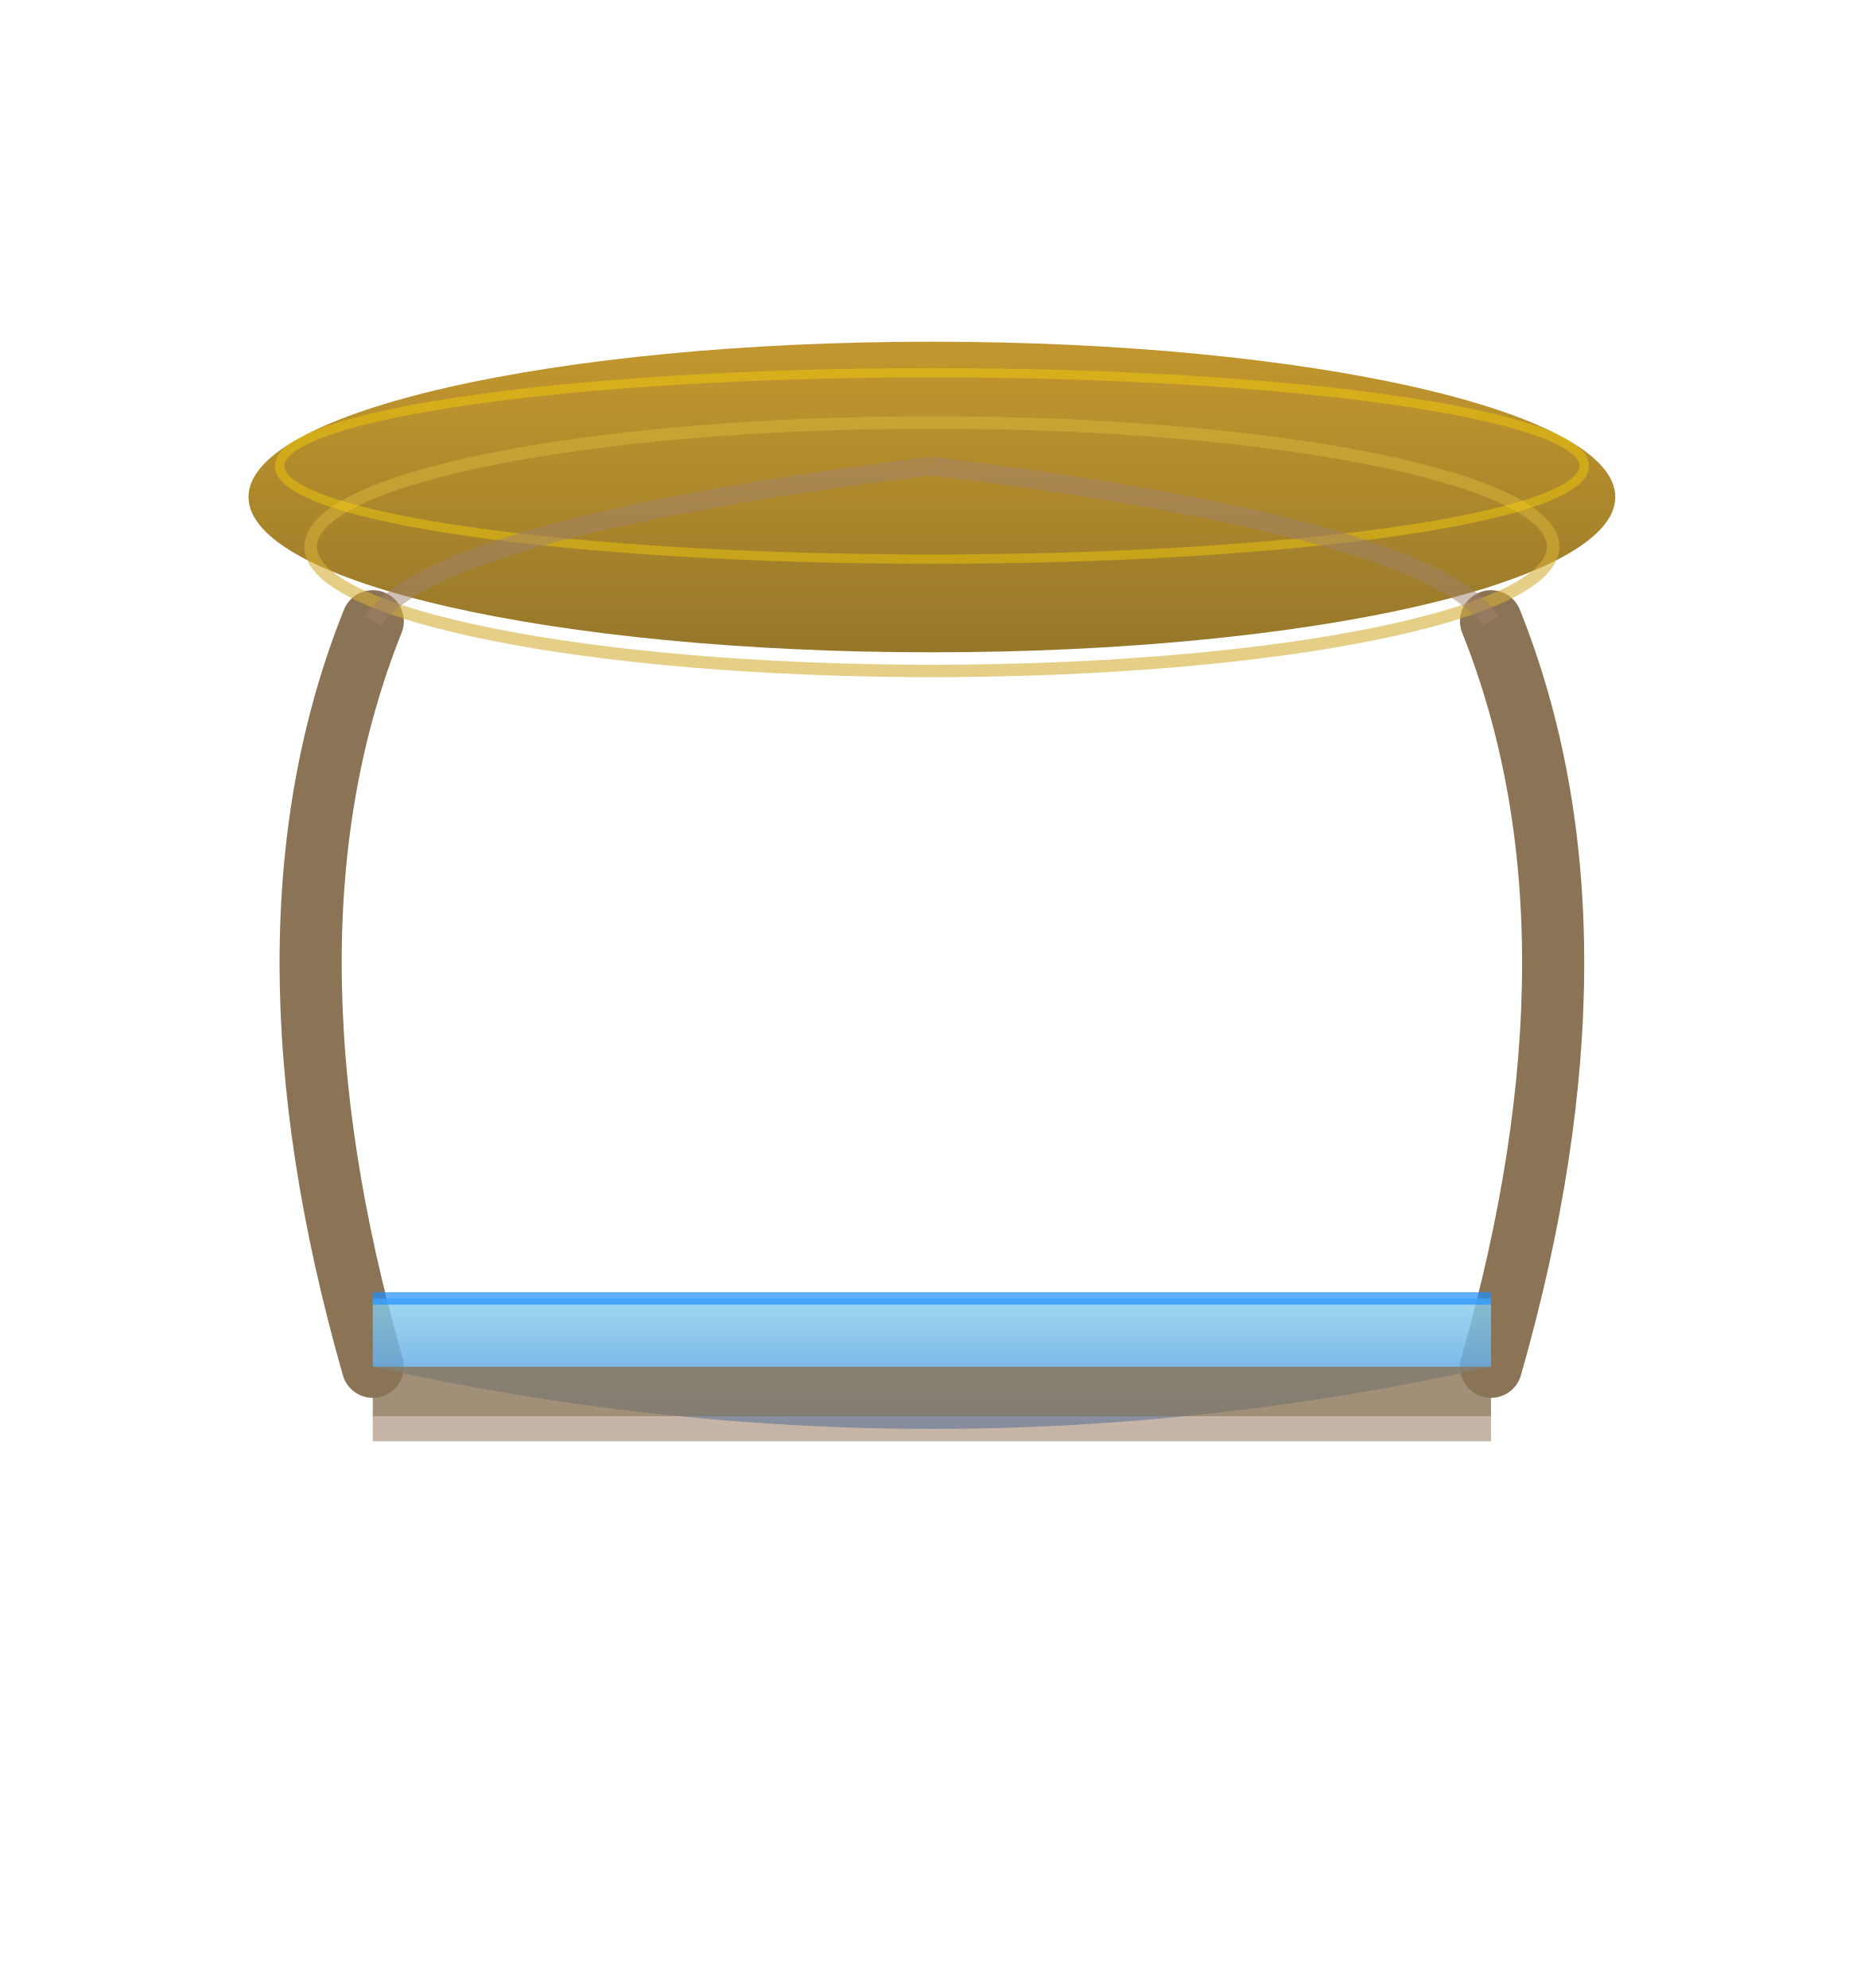
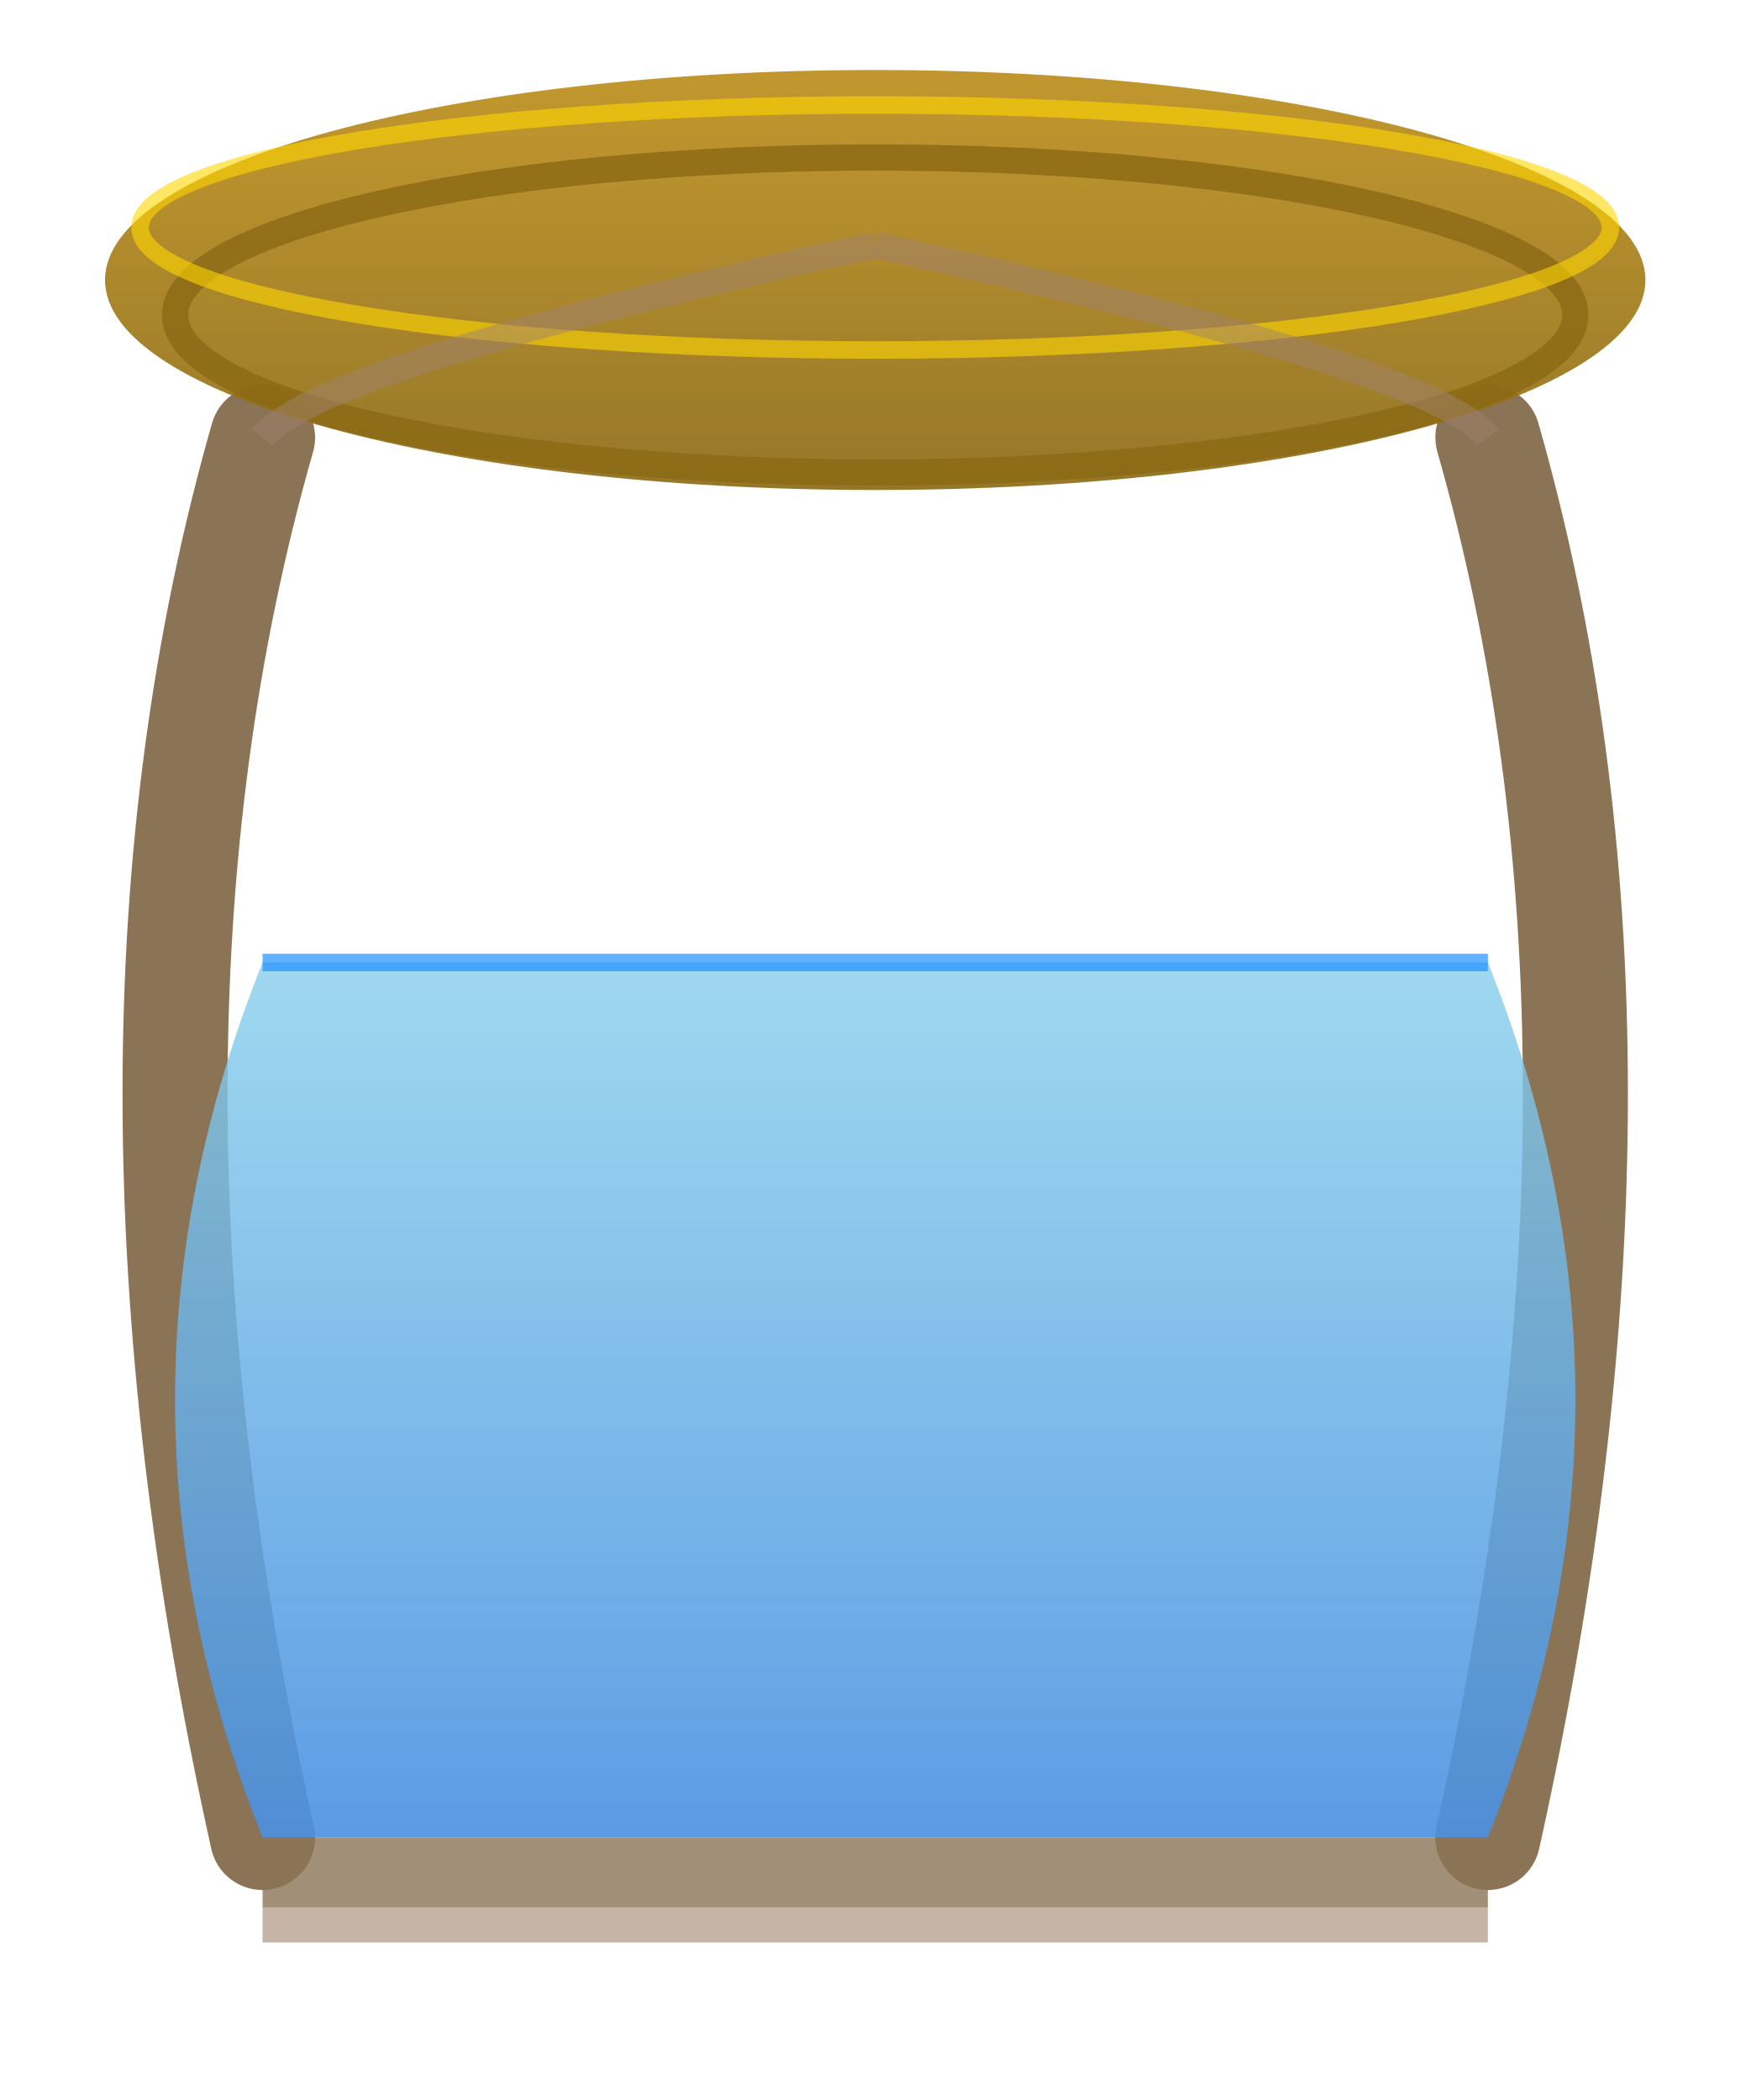
- <svg xmlns="http://www.w3.org/2000/svg" viewBox="0 0 300 320" version="1.1" id="fishbowl">
+ <svg xmlns="http://www.w3.org/2000/svg" viewBox="0 0 100 120" version="1.1" id="fishbowl">
  <defs>
    <linearGradient id="waterGradient" x1="0%" y1="0%" x2="0%" y2="100%">
      <stop offset="0%" style="stop-color:#87CEEB;stop-opacity:0.8" />
      <stop offset="100%" style="stop-color:#4A90E2;stop-opacity:0.9" />
    </linearGradient>
    <linearGradient id="rimGradient" x1="0%" y1="0%" x2="0%" y2="100%">
      <stop offset="0%" style="stop-color:#B8860B;stop-opacity:0.9" />
      <stop offset="100%" style="stop-color:#8B6914;stop-opacity:0.95" />
    </linearGradient>
  </defs>
-   <path d="M 60 100 Q 40 150 60 220" fill="none" stroke="#8B7355" stroke-width="10" stroke-linecap="round" />
-   <path d="M 240 100 Q 260 150 240 220" fill="none" stroke="#8B7355" stroke-width="10" stroke-linecap="round" />
-   <path d="M 60 209 L 240 209 L 240 220 Q 150 240 60 220 Z" fill="url(#waterGradient)" />
-   <line x1="60" y1="209" x2="240" y2="209" stroke="#1E90FF" stroke-width="2" opacity="0.7" />
-   <rect x="60" y="220" width="180" height="8" fill="#8B7355" opacity="0.8" />
-   <rect x="60" y="228" width="180" height="4" fill="#A0826D" opacity="0.6" />
-   <ellipse cx="150" cy="80" rx="110" ry="25" fill="url(#rimGradient)" opacity="0.95" />
-   <ellipse cx="150" cy="88" rx="100" ry="20" fill="none" stroke="#D4AF37" stroke-width="2" opacity="0.6" />
-   <ellipse cx="150" cy="75" rx="105" ry="15" fill="none" stroke="#FFD700" stroke-width="1.5" opacity="0.4" />
-   <path d="M 60 100 Q 70 85 150 75" fill="none" stroke="#A0826D" stroke-width="3" opacity="0.5" />
-   <path d="M 240 100 Q 230 85 150 75" fill="none" stroke="#A0826D" stroke-width="3" opacity="0.5" />
+   <path d="M 15 25 Q 5 60 15 105" fill="none" stroke="#8B7355" stroke-width="6" stroke-linecap="round" />
+   <path d="M 85 25 Q 95 60 85 105" fill="none" stroke="#8B7355" stroke-width="6" stroke-linecap="round" />
+   <path d="M 15 55 Q 5 80 15 105 L 85 105 Q 95 80 85 55 Z" fill="url(#waterGradient)" />
+   <line x1="15" y1="55" x2="85" y2="55" stroke="#1E90FF" stroke-width="1" opacity="0.7" />
+   <rect x="15" y="105" width="70" height="4" fill="#8B7355" opacity="0.8" />
+   <rect x="15" y="109" width="70" height="2" fill="#A0826D" opacity="0.6" />
+   <ellipse cx="50" cy="16" rx="44" ry="12" fill="url(#rimGradient)" opacity="0.95" />
+   <ellipse cx="50" cy="18" rx="40" ry="9" fill="none" stroke="#8B6914" stroke-width="1.5" opacity="0.8" />
+   <ellipse cx="50" cy="13" rx="42" ry="7" fill="none" stroke="#FFD700" stroke-width="1" opacity="0.6" />
+   <path d="M 15 25 Q 18 21 50 14" fill="none" stroke="#A0826D" stroke-width="1.5" opacity="0.5" />
+   <path d="M 85 25 Q 82 21 50 14" fill="none" stroke="#A0826D" stroke-width="1.5" opacity="0.5" />
</svg>
